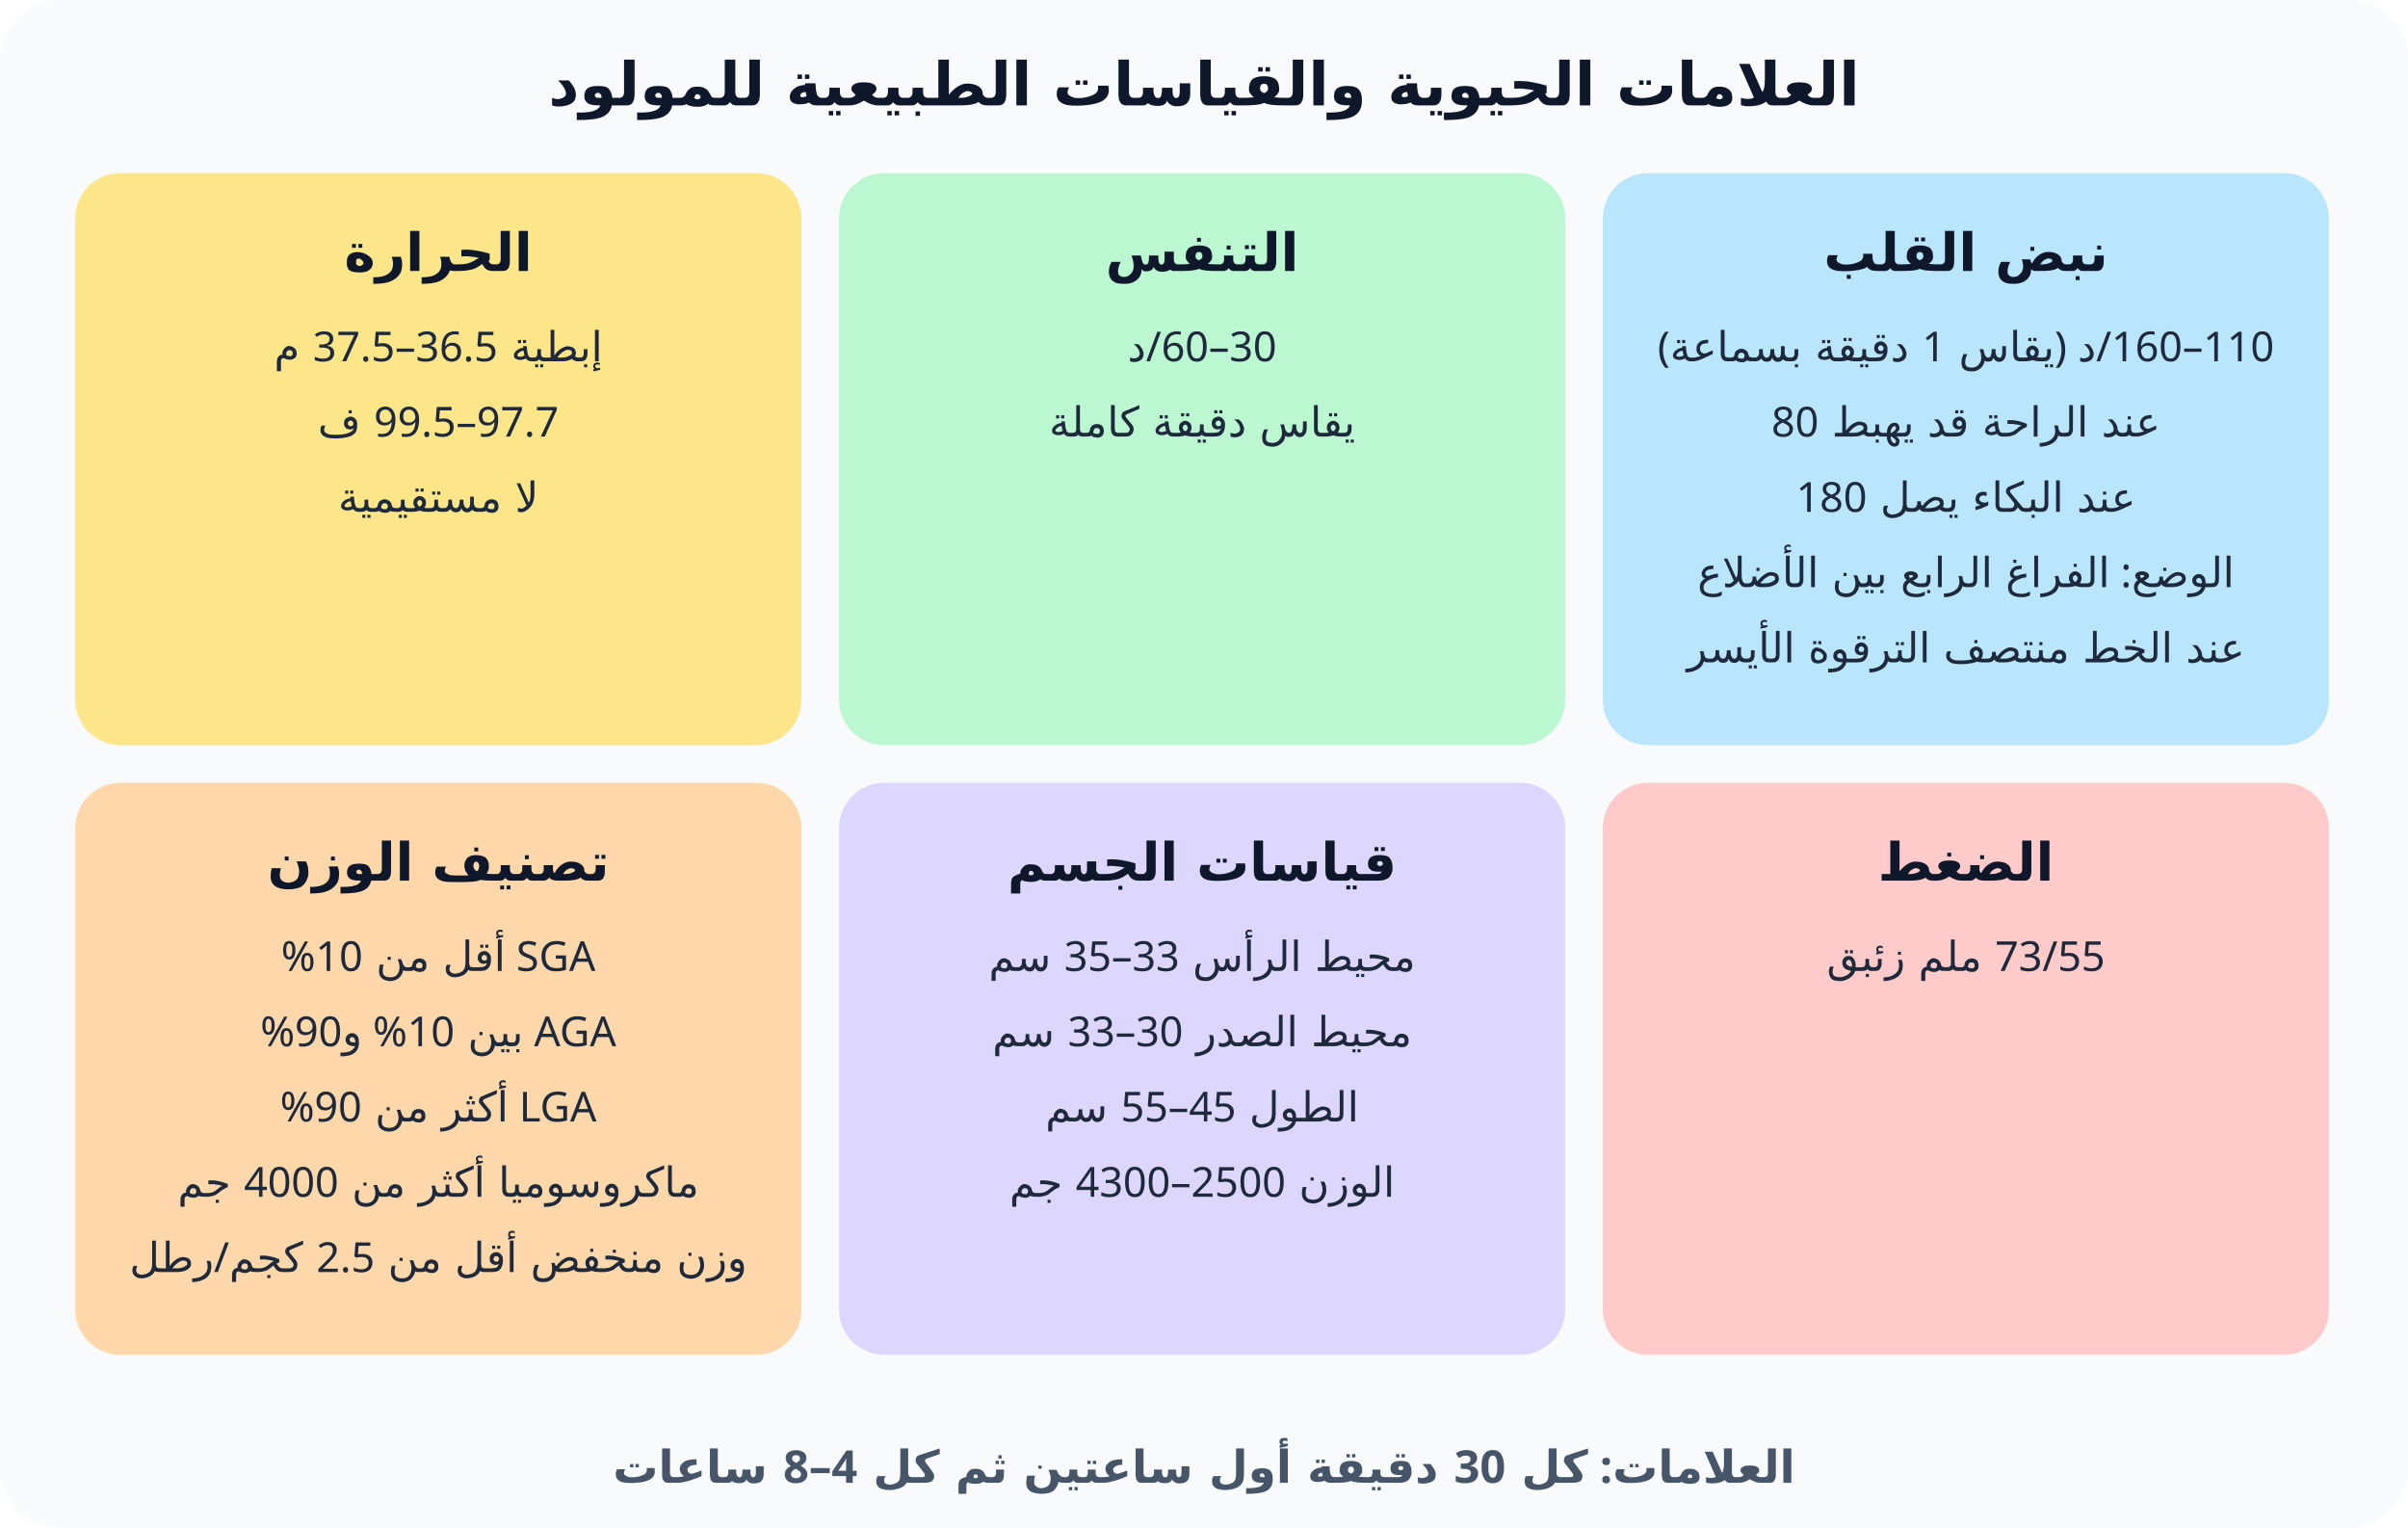
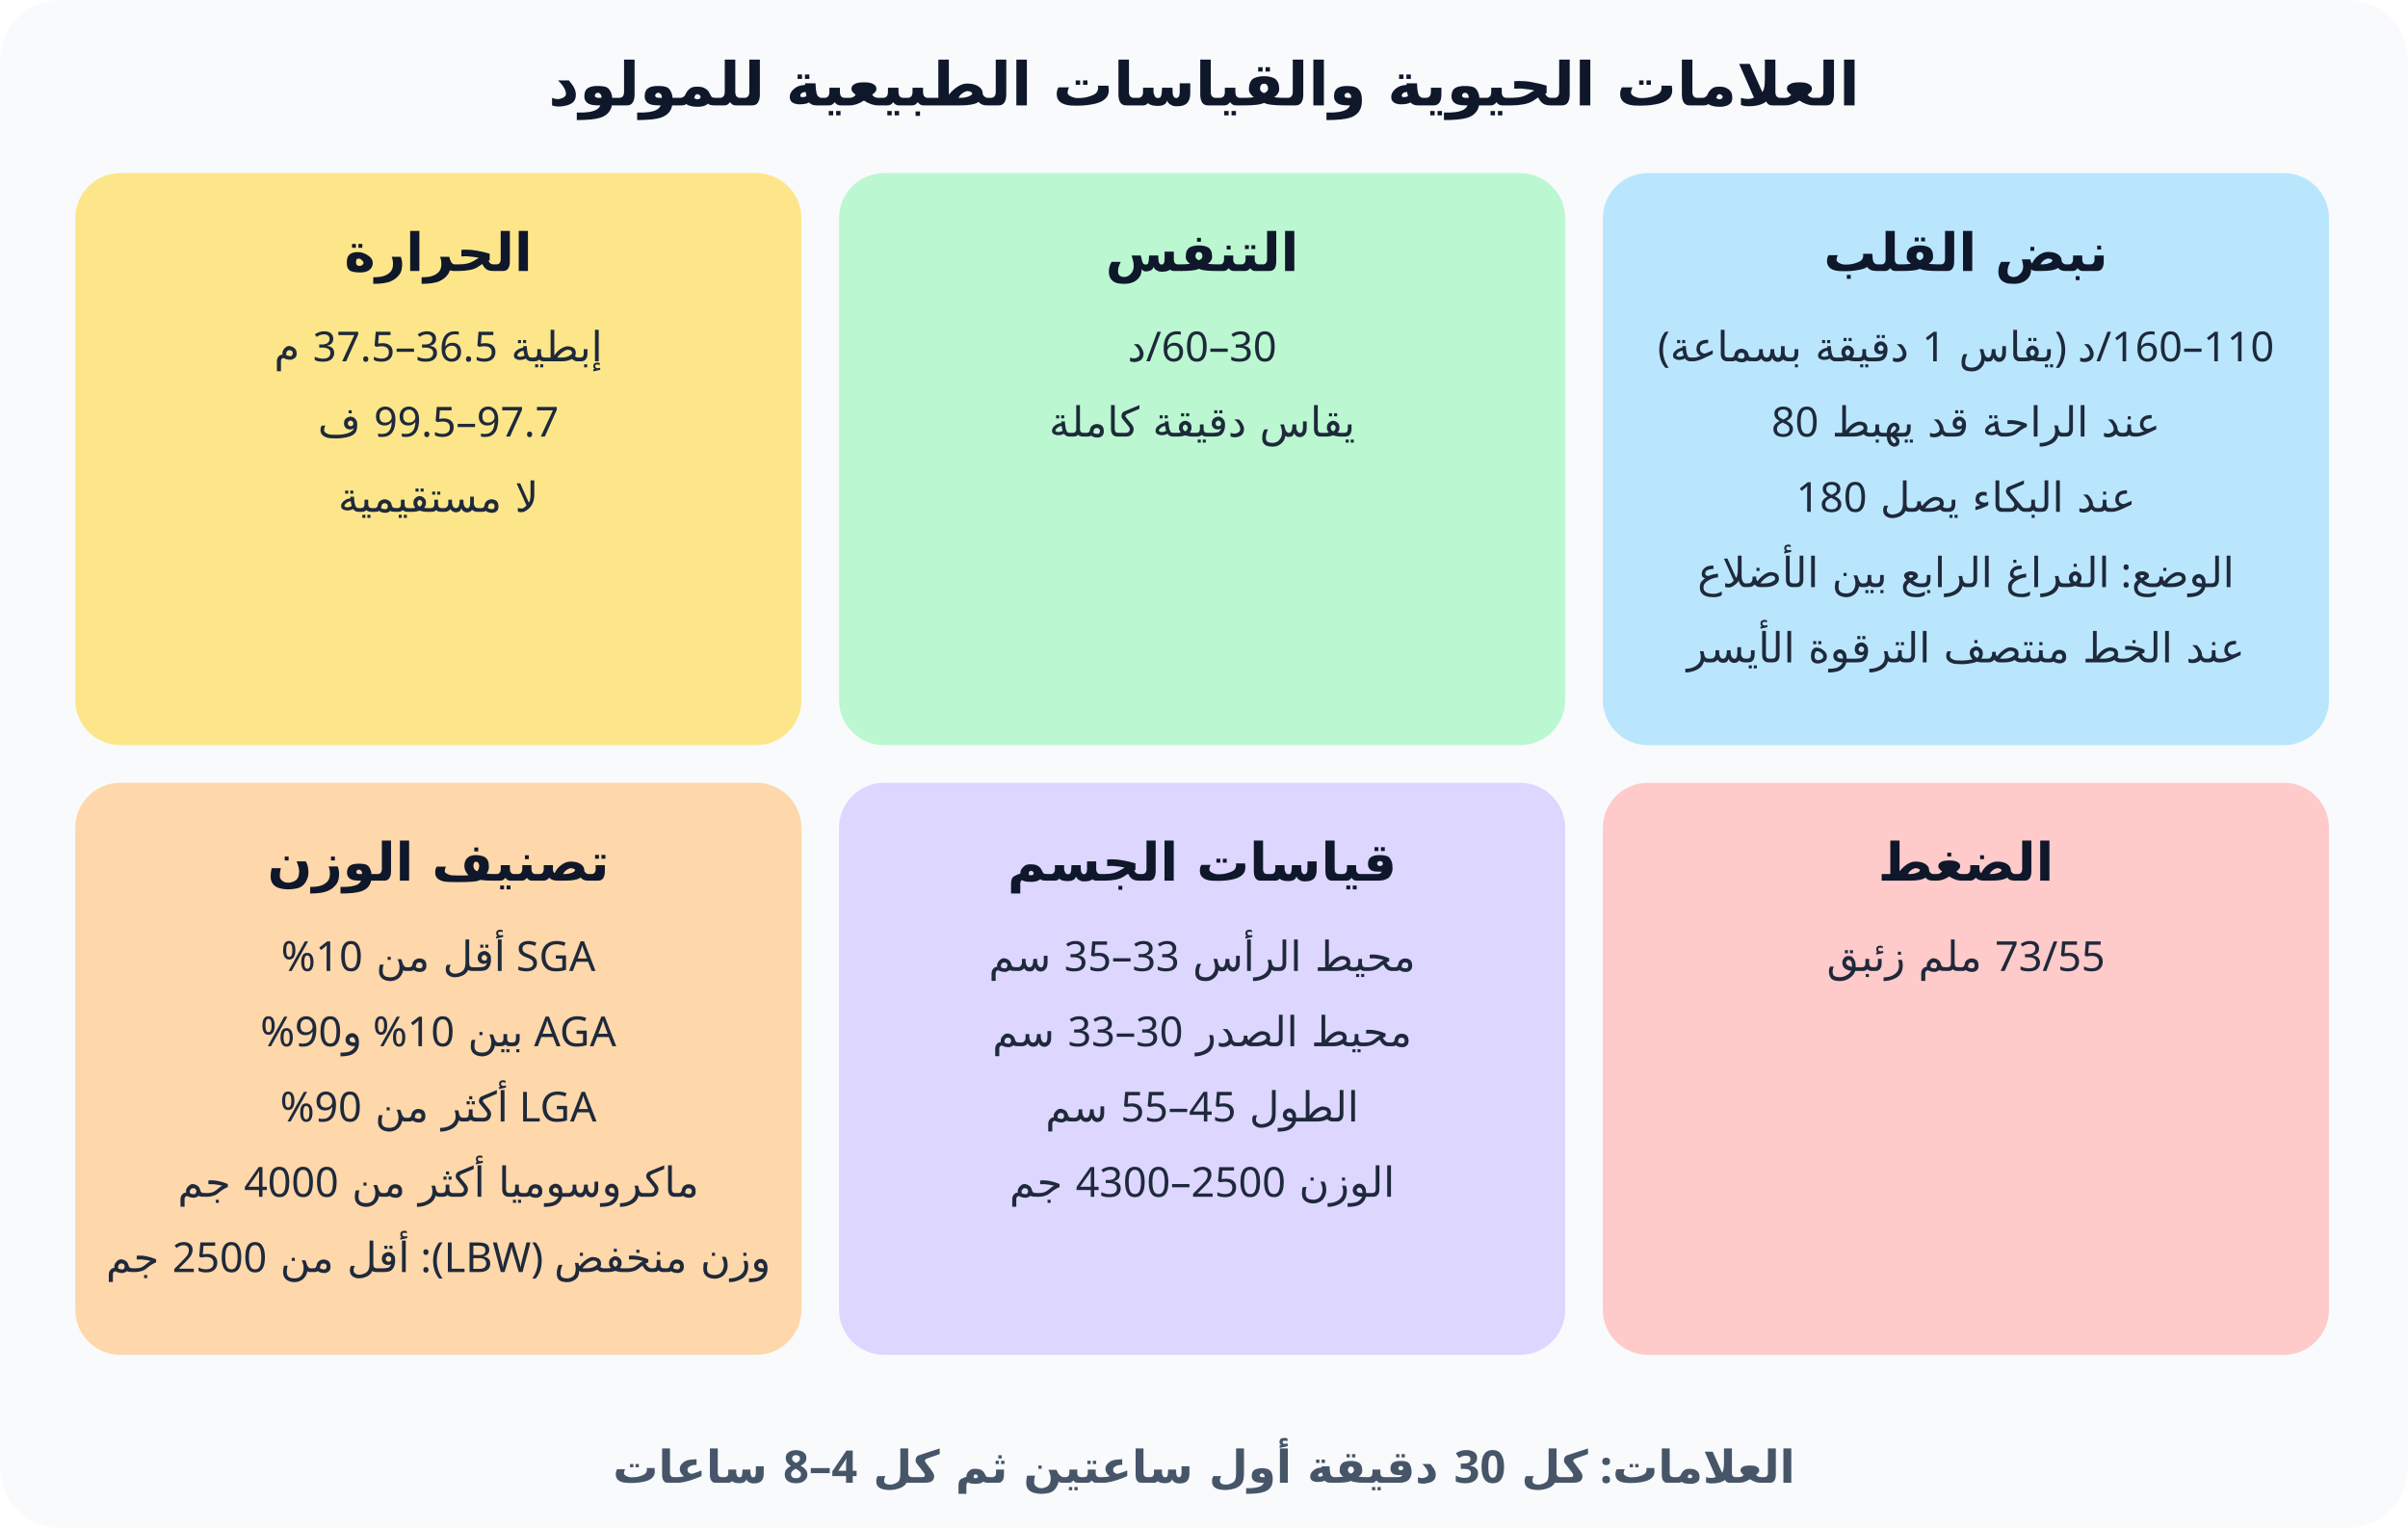
<svg xmlns="http://www.w3.org/2000/svg" viewBox="0 0 640 406" font-family="Cairo, Tahoma, sans-serif" direction="rtl">
  <rect width="640" height="406" rx="16" fill="#f8fafc" />
  <text x="320" y="28" text-anchor="middle" font-size="16" font-weight="800" fill="#0f172a">العلامات الحيوية والقياسات الطبيعية للمولود</text>
  <rect x="426" y="46" width="193" height="152" rx="12" fill="#bae6fd" />
  <text x="522.5" y="72" text-anchor="middle" font-size="14" font-weight="800" fill="#0f172a">نبض القلب</text>
  <text x="522.5" y="96" text-anchor="middle" font-size="11" font-weight="500" fill="#1e293b">110–160/د (يقاس 1 دقيقة بسماعة)</text>
  <text x="522.5" y="116" text-anchor="middle" font-size="11" font-weight="500" fill="#1e293b">عند الراحة قد يهبط 80</text>
  <text x="522.5" y="136" text-anchor="middle" font-size="11" font-weight="500" fill="#1e293b">عند البكاء يصل 180</text>
  <text x="522.5" y="156" text-anchor="middle" font-size="11" font-weight="500" fill="#1e293b">الوضع: الفراغ الرابع بين الأضلاع</text>
  <text x="522.5" y="176" text-anchor="middle" font-size="11" font-weight="500" fill="#1e293b">عند الخط منتصف الترقوة الأيسر</text>
  <rect x="223" y="46" width="193" height="152" rx="12" fill="#bbf7d0" />
  <text x="319.5" y="72" text-anchor="middle" font-size="14" font-weight="800" fill="#0f172a">التنفس</text>
  <text x="319.5" y="96" text-anchor="middle" font-size="11" font-weight="500" fill="#1e293b">30–60/د</text>
  <text x="319.5" y="116" text-anchor="middle" font-size="11" font-weight="500" fill="#1e293b">يقاس دقيقة كاملة</text>
  <rect x="20" y="46" width="193" height="152" rx="12" fill="#fde68a" />
  <text x="116.5" y="72" text-anchor="middle" font-size="14" font-weight="800" fill="#0f172a">الحرارة</text>
  <text x="116.5" y="96" text-anchor="middle" font-size="11" font-weight="500" fill="#1e293b">إبطية 36.5–37.5 م</text>
  <text x="116.5" y="116" text-anchor="middle" font-size="11" font-weight="500" fill="#1e293b">97.7–99.5 ف</text>
  <text x="116.5" y="136" text-anchor="middle" font-size="11" font-weight="500" fill="#1e293b">لا مستقيمية</text>
  <rect x="426" y="208" width="193" height="152" rx="12" fill="#fecaca" />
  <text x="522.5" y="234" text-anchor="middle" font-size="14" font-weight="800" fill="#0f172a">الضغط</text>
  <text x="522.5" y="258" text-anchor="middle" font-size="11" font-weight="500" fill="#1e293b">73/55 ملم زئبق</text>
  <rect x="223" y="208" width="193" height="152" rx="12" fill="#ddd6fe" />
  <text x="319.5" y="234" text-anchor="middle" font-size="14" font-weight="800" fill="#0f172a">قياسات الجسم</text>
  <text x="319.5" y="258" text-anchor="middle" font-size="11" font-weight="500" fill="#1e293b">محيط الرأس 33–35 سم</text>
  <text x="319.5" y="278" text-anchor="middle" font-size="11" font-weight="500" fill="#1e293b">محيط الصدر 30–33 سم</text>
  <text x="319.5" y="298" text-anchor="middle" font-size="11" font-weight="500" fill="#1e293b">الطول 45–55 سم</text>
  <text x="319.5" y="318" text-anchor="middle" font-size="11" font-weight="500" fill="#1e293b">الوزن 2500–4300 جم</text>
  <rect x="20" y="208" width="193" height="152" rx="12" fill="#fed7aa" />
  <text x="116.5" y="234" text-anchor="middle" font-size="14" font-weight="800" fill="#0f172a">تصنيف الوزن</text>
  <text x="116.5" y="258" text-anchor="middle" font-size="11" font-weight="500" fill="#1e293b">SGA أقل من 10%</text>
  <text x="116.5" y="278" text-anchor="middle" font-size="11" font-weight="500" fill="#1e293b">AGA بين 10% و90%</text>
  <text x="116.5" y="298" text-anchor="middle" font-size="11" font-weight="500" fill="#1e293b">LGA أكثر من 90%</text>
  <text x="116.5" y="318" text-anchor="middle" font-size="11" font-weight="500" fill="#1e293b">ماكروسوميا أكثر من 4000 جم</text>
-   <text x="116.5" y="338" text-anchor="middle" font-size="11" font-weight="500" fill="#1e293b">وزن منخفض أقل من 2.5 كجم/رطل</text>
+   <text x="116.5" y="338" text-anchor="middle" font-size="11" font-weight="500" fill="#1e293b">وزن منخفض (LBW): أقل من 2500 جم</text>
  <text x="320" y="394" text-anchor="middle" font-size="12" font-weight="600" fill="#475569">العلامات: كل 30 دقيقة أول ساعتين ثم كل 4–8 ساعات</text>
</svg>
